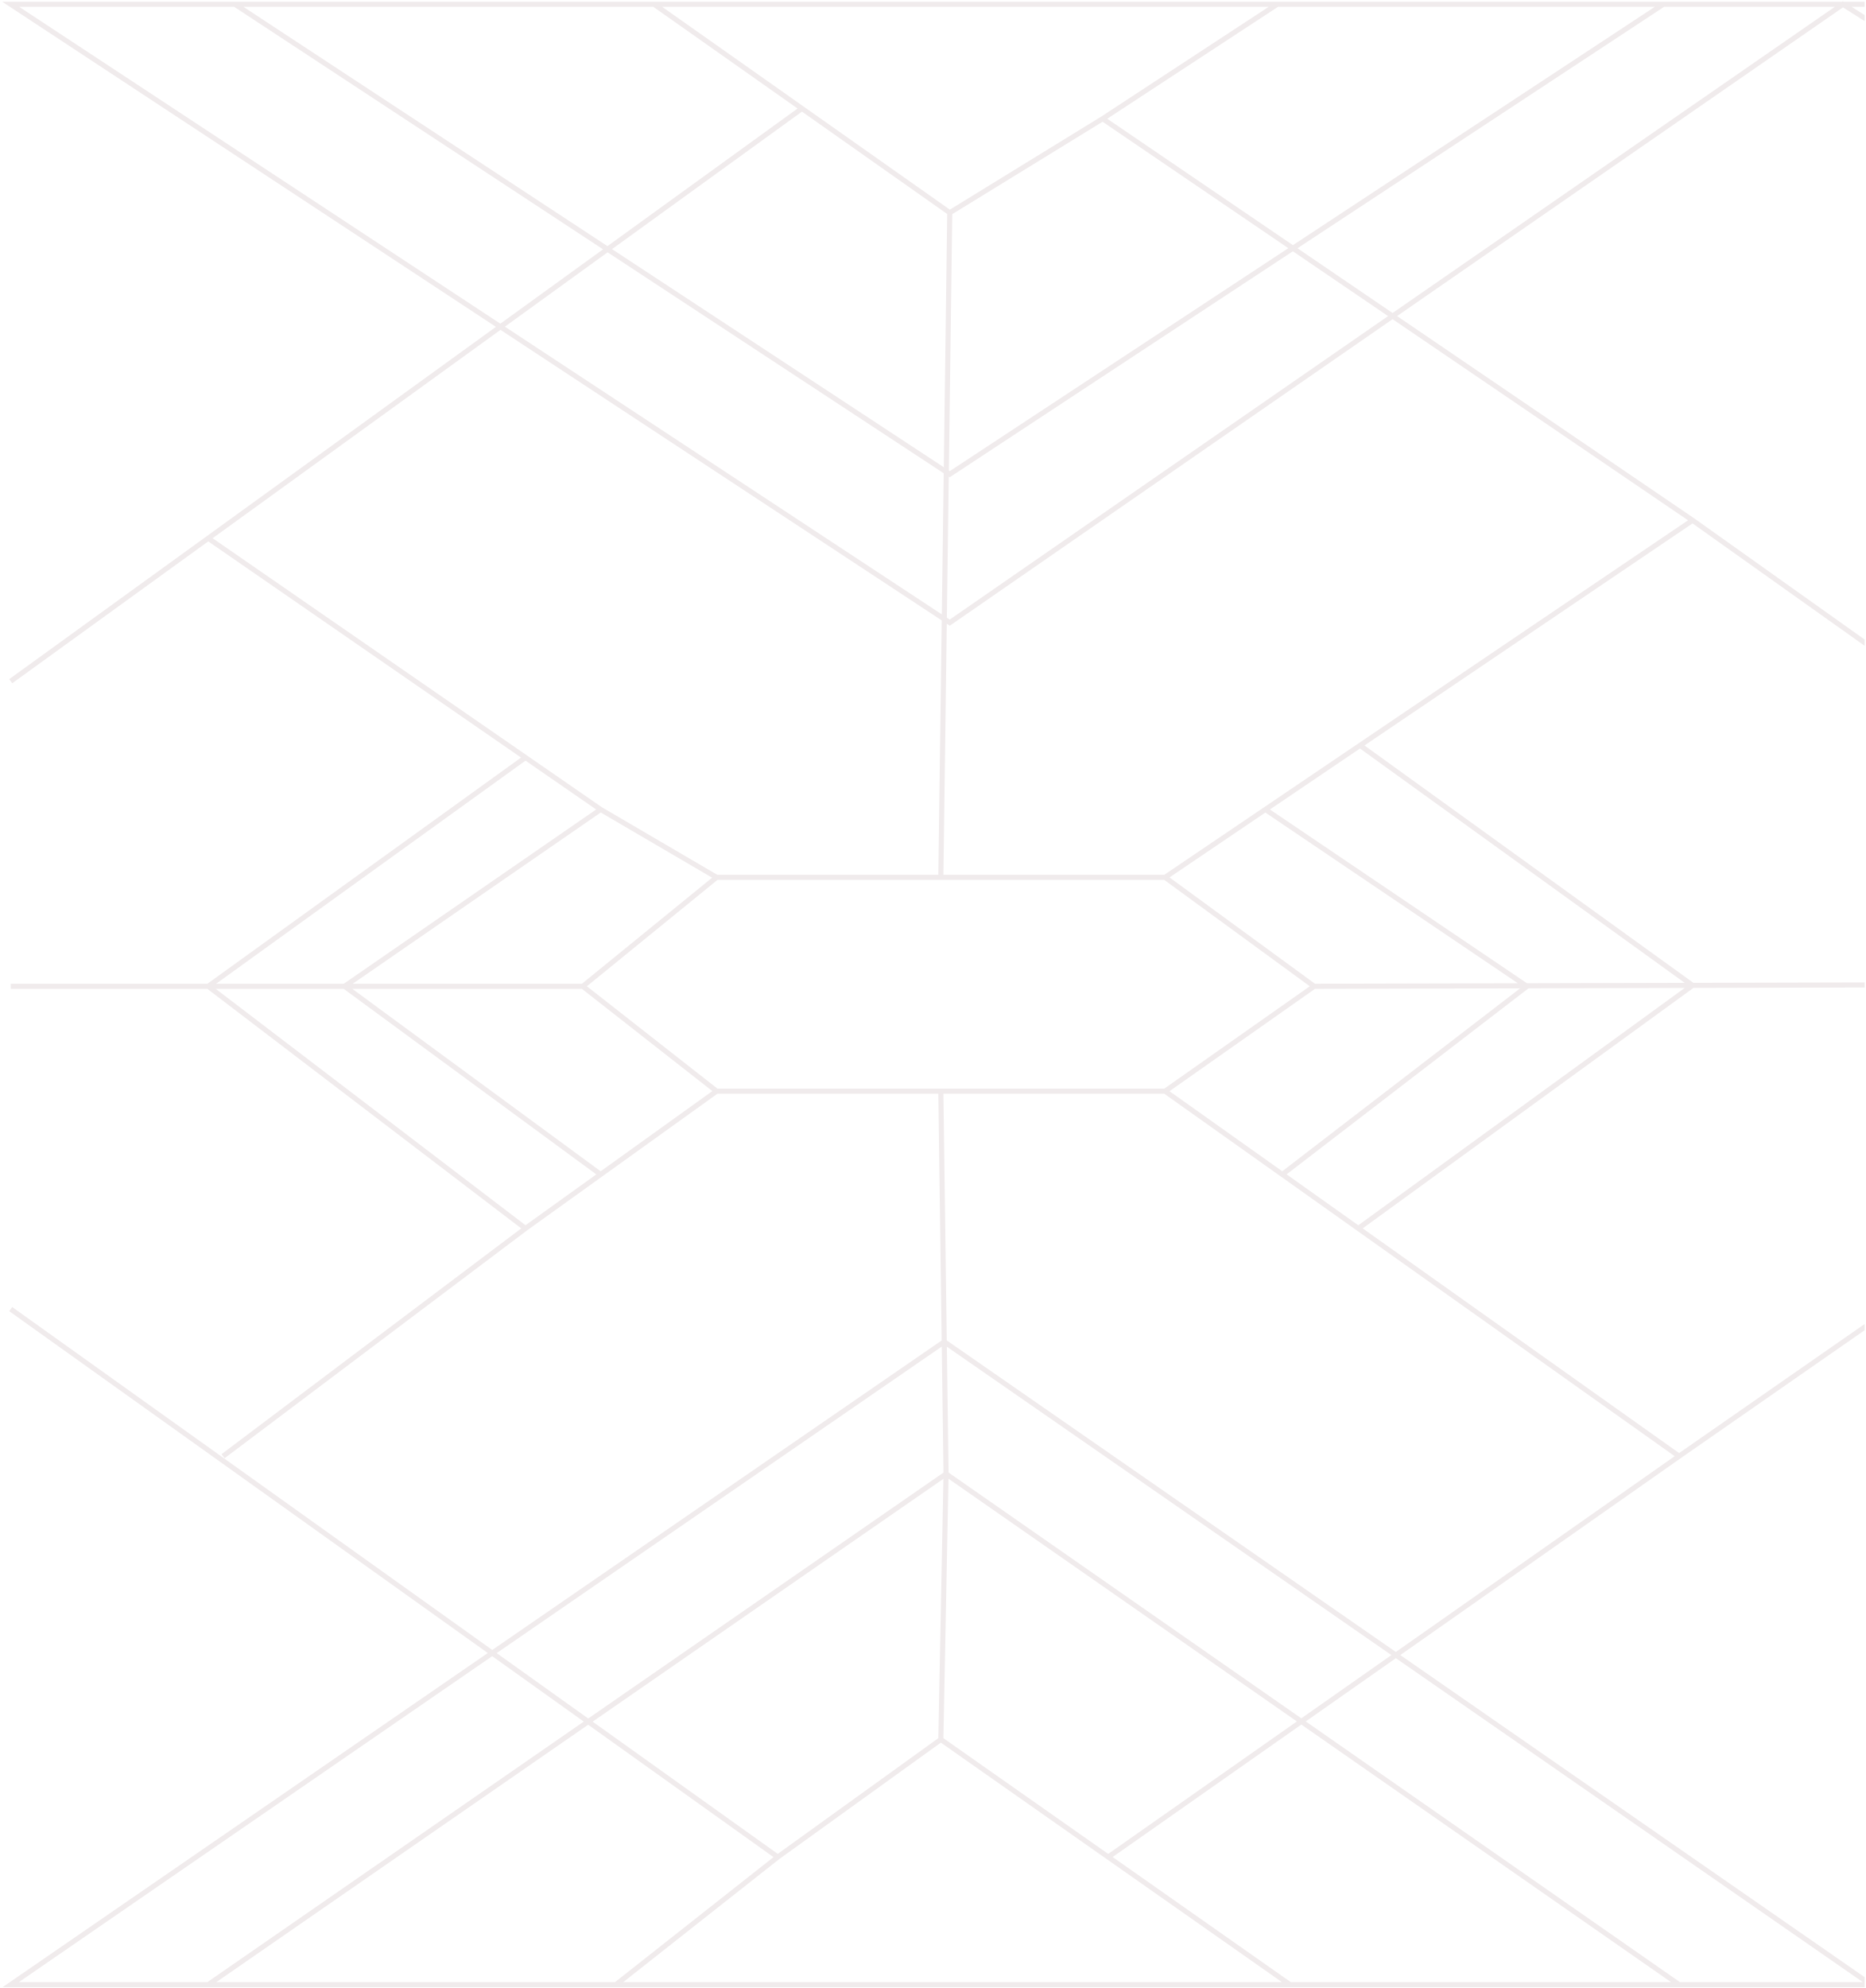
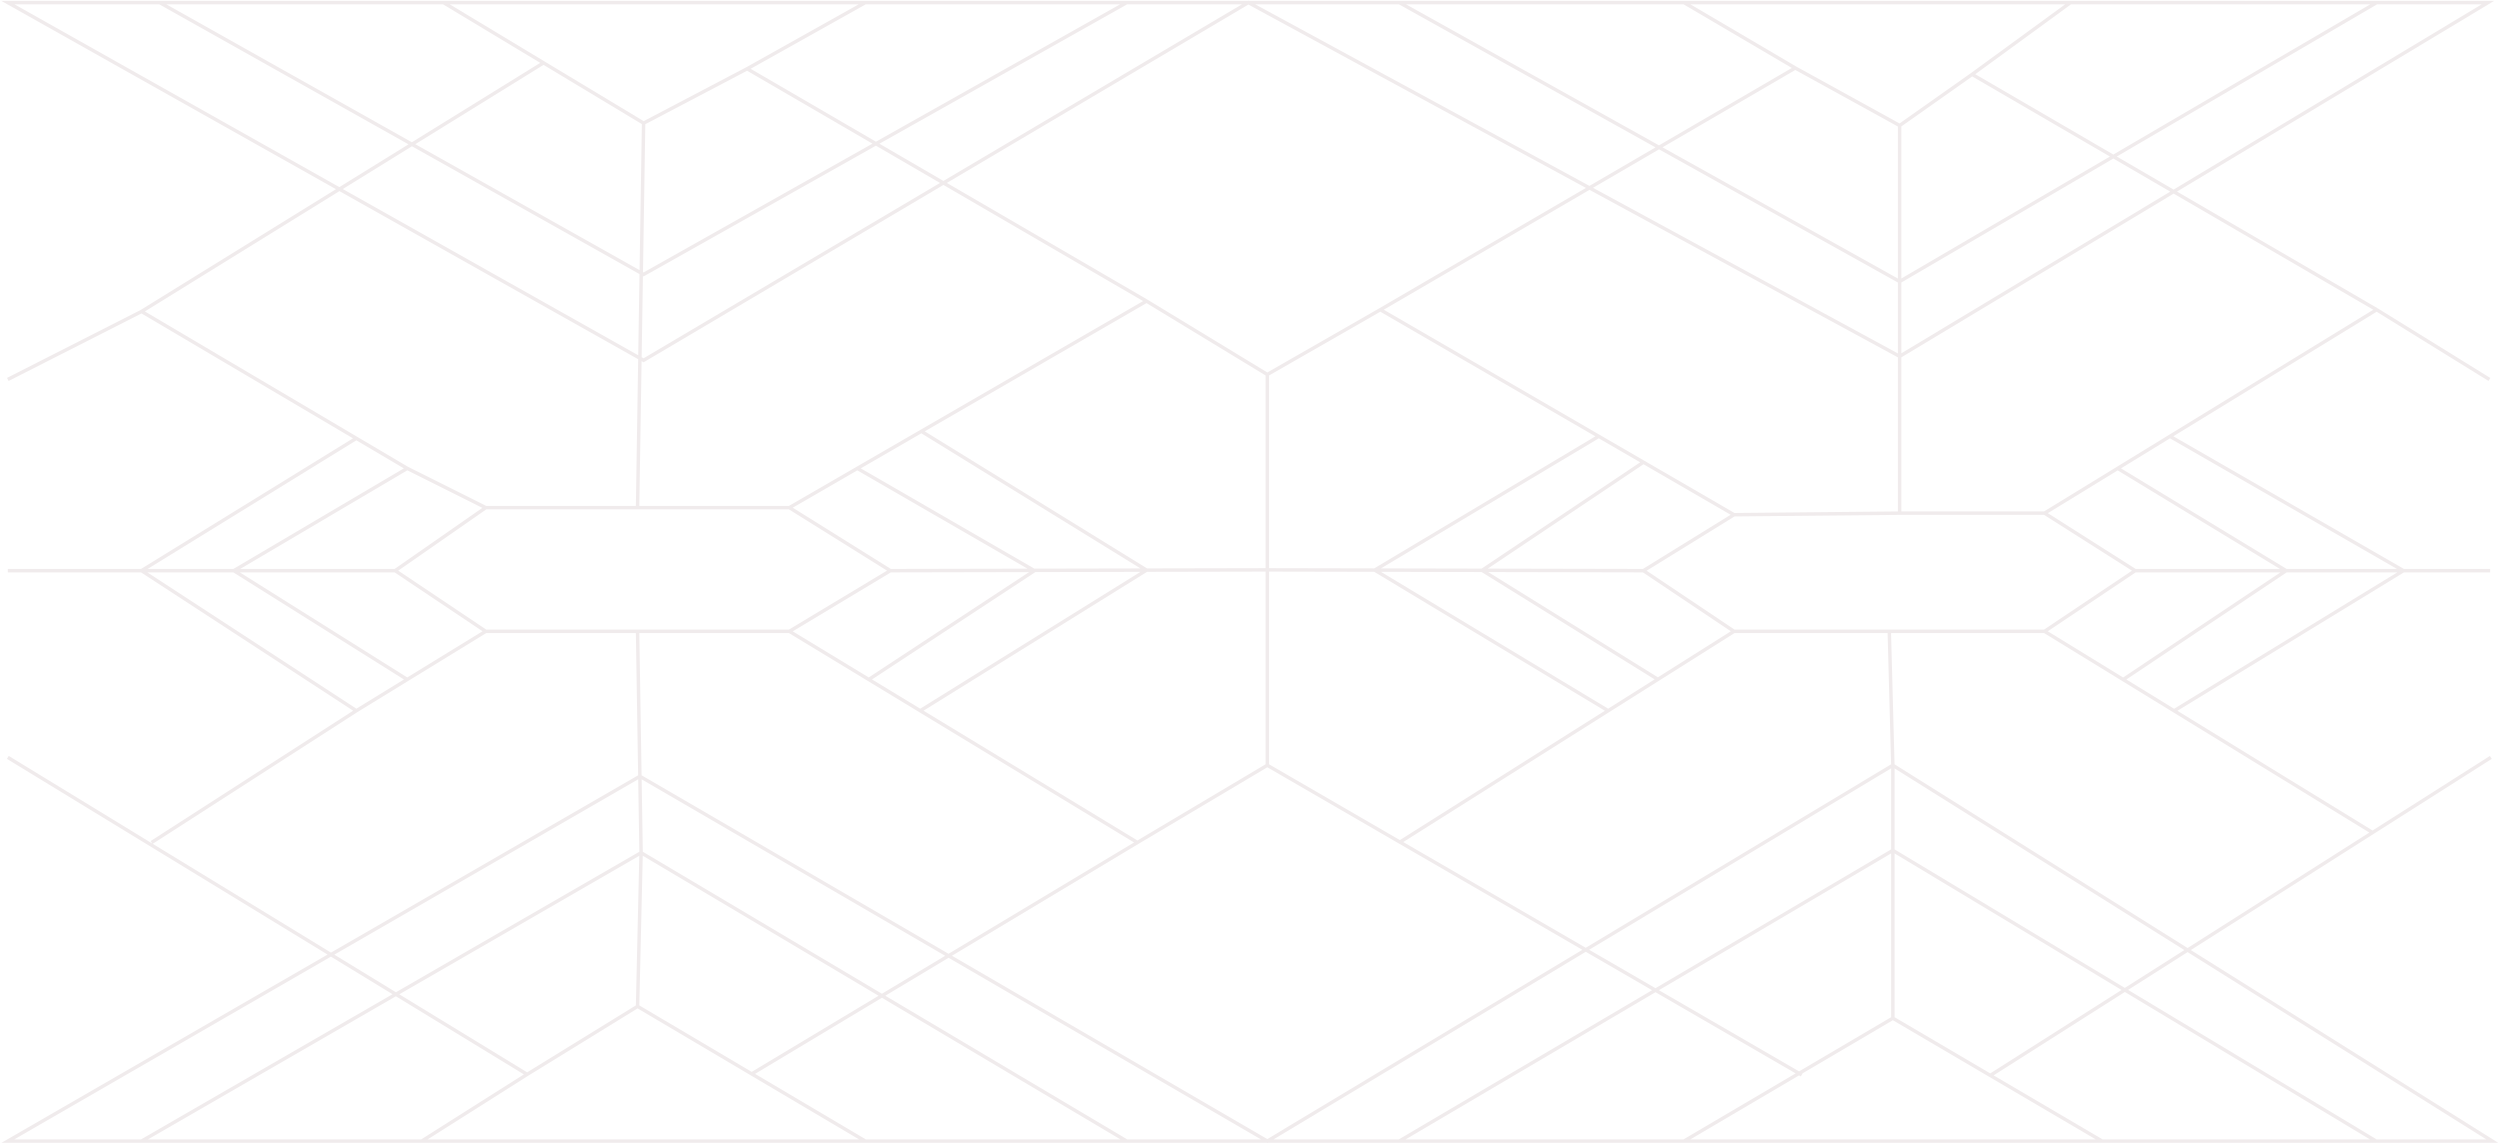
- <svg xmlns="http://www.w3.org/2000/svg" width="732" height="780" viewBox="0 0 732 780" fill="none">
-   <path fill-rule="evenodd" clip-rule="evenodd" d="M731.73 0.688H723.497L723.183 0.488L722.894 0.688H4.207H0.869L3.657 2.523L194.614 128.246L81.12 210.382L3.62 266.469L4.793 268.089L81.72 212.417L204.473 297.235L81.384 385.982H4.207V387.982H81.369L204.551 481.965L86.935 570.547L88.138 572.144L206.79 482.783L206.808 482.769L236.29 461.605L281.528 429.13H368.22L369.538 525.936L193.174 647.367L4.788 512.818L3.625 514.446L191.421 648.573L3.639 777.865L0.991 779.688H4.207H731.73V775.753L549.512 649.369L659.491 572.167L659.495 572.164L731.73 521.917V519.48L658.926 570.123L534.753 481.961L664.533 387.618L731.73 387.454V385.454L664.529 385.618L535.452 292.487L664.193 205.365L731.73 253.385V250.931L664.786 203.333L664.778 203.327L664.769 203.321L548.247 124.01L723.23 2.888L731.73 8.291V5.921L726.644 2.688H731.73V0.688ZM657.186 571.341L547.761 648.155L371.538 525.929L370.22 429.13H456.888L657.186 571.341ZM546.016 649.379L371.572 528.386L372.244 577.766L510.667 674.193L546.016 649.379ZM194.905 648.603L369.571 528.342L370.244 577.774L230.831 674.262L194.905 648.603ZM232.56 675.498L370.213 580.227L368.217 681.979L305.204 727.381L232.56 675.498ZM305.826 729.397L369.214 683.726L503.042 777.688H244.59L305.791 729.423L305.826 729.397ZM655.735 777.688H506.523L436.625 728.612L510.671 676.634L655.735 777.688ZM508.924 675.417L434.884 727.39L370.217 681.986L372.214 580.182L508.924 675.417ZM547.767 650.593L512.414 675.41L659.234 777.688H731.01L547.767 650.593ZM303.541 728.652L241.36 777.688H84.909L230.813 676.707L303.541 728.652ZM229.083 675.472L81.394 777.688H7.422L193.152 649.81L229.083 675.472ZM503.188 459.55L458.939 428.134L516.024 387.981L596.522 387.784L503.188 459.55ZM595.652 385.786L516.032 385.981L458.944 344.262L496.557 318.808L595.652 385.786ZM495.997 316.773L456.9 343.231H370.22L371.542 244.731L372.157 245.136L372.721 245.507L373.276 245.123L546.484 125.23L662.426 204.146L533.146 291.633L495.997 316.773ZM369.559 243.426L368.22 343.231H281.478L236.244 316.757L206.775 296.395L83.438 211.173L196.401 129.422L369.559 243.426ZM235.751 318.786L279.457 344.366L228.351 385.982H138.415L235.751 318.786ZM138.257 387.982H228.361L279.541 428.095L235.713 459.557L138.257 387.982ZM369.207 427.13H281.552L230.309 386.967L281.562 345.231H369.207H456.88L513.99 386.966L456.89 427.13H369.207ZM134.879 387.982L234.005 460.784L206.225 480.726L84.666 387.982H134.879ZM134.895 385.982H84.803L206.219 298.442L233.947 317.601L134.895 385.982ZM369.591 241.052L198.133 128.168L238.439 98.999L370.334 185.69L369.591 241.052ZM370.366 183.317L240.172 97.745L314.714 43.798L371.7 83.963L370.366 183.317ZM238.384 96.569L312.986 42.58L256.39 2.688H95.549L238.384 96.569ZM315.283 41.752L259.861 2.688H497.856L432.183 45.725L432.158 45.74L372.744 82.253L315.283 41.752ZM434.507 46.593L501.505 2.688H649.369L507.37 96.187L434.507 46.593ZM720.005 2.688H653.006L509.158 97.404L546.475 122.804L720.005 2.688ZM432.679 47.768L505.563 97.376L372.706 184.855L372.349 184.62L373.699 84.013L432.679 47.768ZM372.707 187.249L372.317 186.993L371.574 242.357L372.693 243.094L544.712 124.024L507.351 98.594L373.256 186.887L372.707 187.249ZM236.651 97.824L91.907 2.688H7.544L196.347 126.992L236.651 97.824ZM661.12 387.626L533.032 480.739L504.894 460.761L599.814 387.776L661.12 387.626ZM661.122 385.626L599.211 385.778L498.342 317.601L533.688 293.681L661.122 385.626Z" fill="#F0EBEC" />
+ <svg xmlns="http://www.w3.org/2000/svg" width="1449" height="663" viewBox="0 0 1449 663" fill="none">
+   <path d="M257.034 1.495L315.034 36.431M373.034 71.366L369.534 294.222M373.034 71.366L315.034 36.431M373.034 71.366L433.034 39.856M501.534 1.495L433.034 39.856M92.534 1.495L373.034 159.047L653.034 1.495M369.534 294.222H457.534M369.534 294.222H281.534M457.534 294.222L516.034 330.755M457.534 294.222L496.885 271.465M516.034 330.755L457.534 365.919M516.034 330.755L734.534 330.299M457.534 365.919L659.248 488.307M457.534 365.919H369.534M281.534 365.919L229.034 330.755M281.534 365.919L236.034 393.832M281.534 365.919H369.534M229.034 330.755L281.534 294.222M229.034 330.755H135.534M281.534 294.222L236.034 271.465M315.034 36.431L82.034 180.531M4.523 219.927L82.034 180.531M433.034 39.856L664.534 174.511M734.534 217.044L664.534 174.511M734.534 217.044V330.299M734.534 217.044L800.034 179.508M734.534 443.553L659.248 488.307M734.534 443.553V330.299M734.534 443.553L1044.27 623.025M435.212 622.702L659.248 488.307M664.534 174.511L534.034 249.981M82.034 180.531L206.534 254.046M4.534 330.755H82.034M87.864 488.307L206.534 411.93M236.034 271.465L135.534 330.755M236.034 271.465L206.534 254.046M135.534 330.755L236.034 393.832M135.534 330.755H82.034M236.034 393.832L206.534 411.93M206.534 254.046L82.034 330.755M82.034 330.755L206.534 411.93M496.885 271.465L599.534 330.755L503.539 393.832M496.885 271.465L534.034 249.981M534.034 249.981L664.534 330.445L533.367 411.93M734.534 330.299L796.784 330.429M4.534 438.986L305.534 622.702M305.534 622.702L244.409 661.385M305.534 622.702L369.534 583.294M369.534 583.294L371.579 494.244M369.534 583.294L501.534 661.385M369.534 365.919L370.873 449.947M370.873 449.947L734.534 661.385L1097.1 443.553M370.873 449.947L4.534 661.385H1444.53L1097.1 443.553M370.873 449.947L371.579 494.244M82.034 661.385L371.579 494.244M371.579 494.244L653.034 661.385M811.034 1.495L1101.03 163.157L1377.51 1.495M976.034 1.495L1040.53 39.399M1101.03 72.736L1040.53 39.399M1101.03 72.736L1143.03 43.111M1101.03 72.736V297.418M1200.05 1.495L1143.03 43.111M1040.53 39.399L800.034 179.508M1143.03 43.111L1377.51 179.508M1442.86 219.927L1377.51 179.508M1101.03 297.418H1185.03M1101.03 297.418L1005.03 298.332M1185.03 297.418L1237.53 330.755M1185.03 297.418L1227.4 271.465M1237.53 330.755L1185.03 365.919M1237.53 330.755H1443.28M1185.03 365.919L1375.14 482.54M1185.03 365.919H1095.03M1005.03 365.919L952.534 330.755M1005.03 365.919L932.102 411.93M1005.03 365.919H1095.03M952.534 330.755L1005.03 298.332M952.534 330.755L859.034 330.559M1005.03 298.332L952.534 267.901M800.034 179.508L926.645 252.895M1377.51 179.508L1257.71 252.895M952.534 267.901L859.034 330.559M952.534 267.901L926.645 252.895M859.034 330.559L961.034 393.832M859.034 330.559L796.784 330.429M811.034 488.307L932.102 411.93M932.102 411.93L796.784 330.429M796.784 330.429L926.645 252.895M1227.4 271.465L1325.03 330.755L1230.62 393.832M1227.4 271.465L1257.71 252.895M1257.71 252.895L1393.03 330.755L1260.18 411.93M1443.69 438.986L1154.03 623.025M1218.37 661.385L1097.1 590.145M1097.1 590.145L976.034 661.385M1097.1 590.145V492.874M1095.03 365.919L1097.1 443.553M1097.1 443.553V492.874M1377.51 661.577L1097.1 492.874M1097.1 492.874L811.034 661.385M4.534 1.495L373.034 208.824L723.534 1.495L1101.03 206.541L1442.03 1.495H4.534Z" stroke="#F0EBEC" stroke-width="2" />
</svg>
